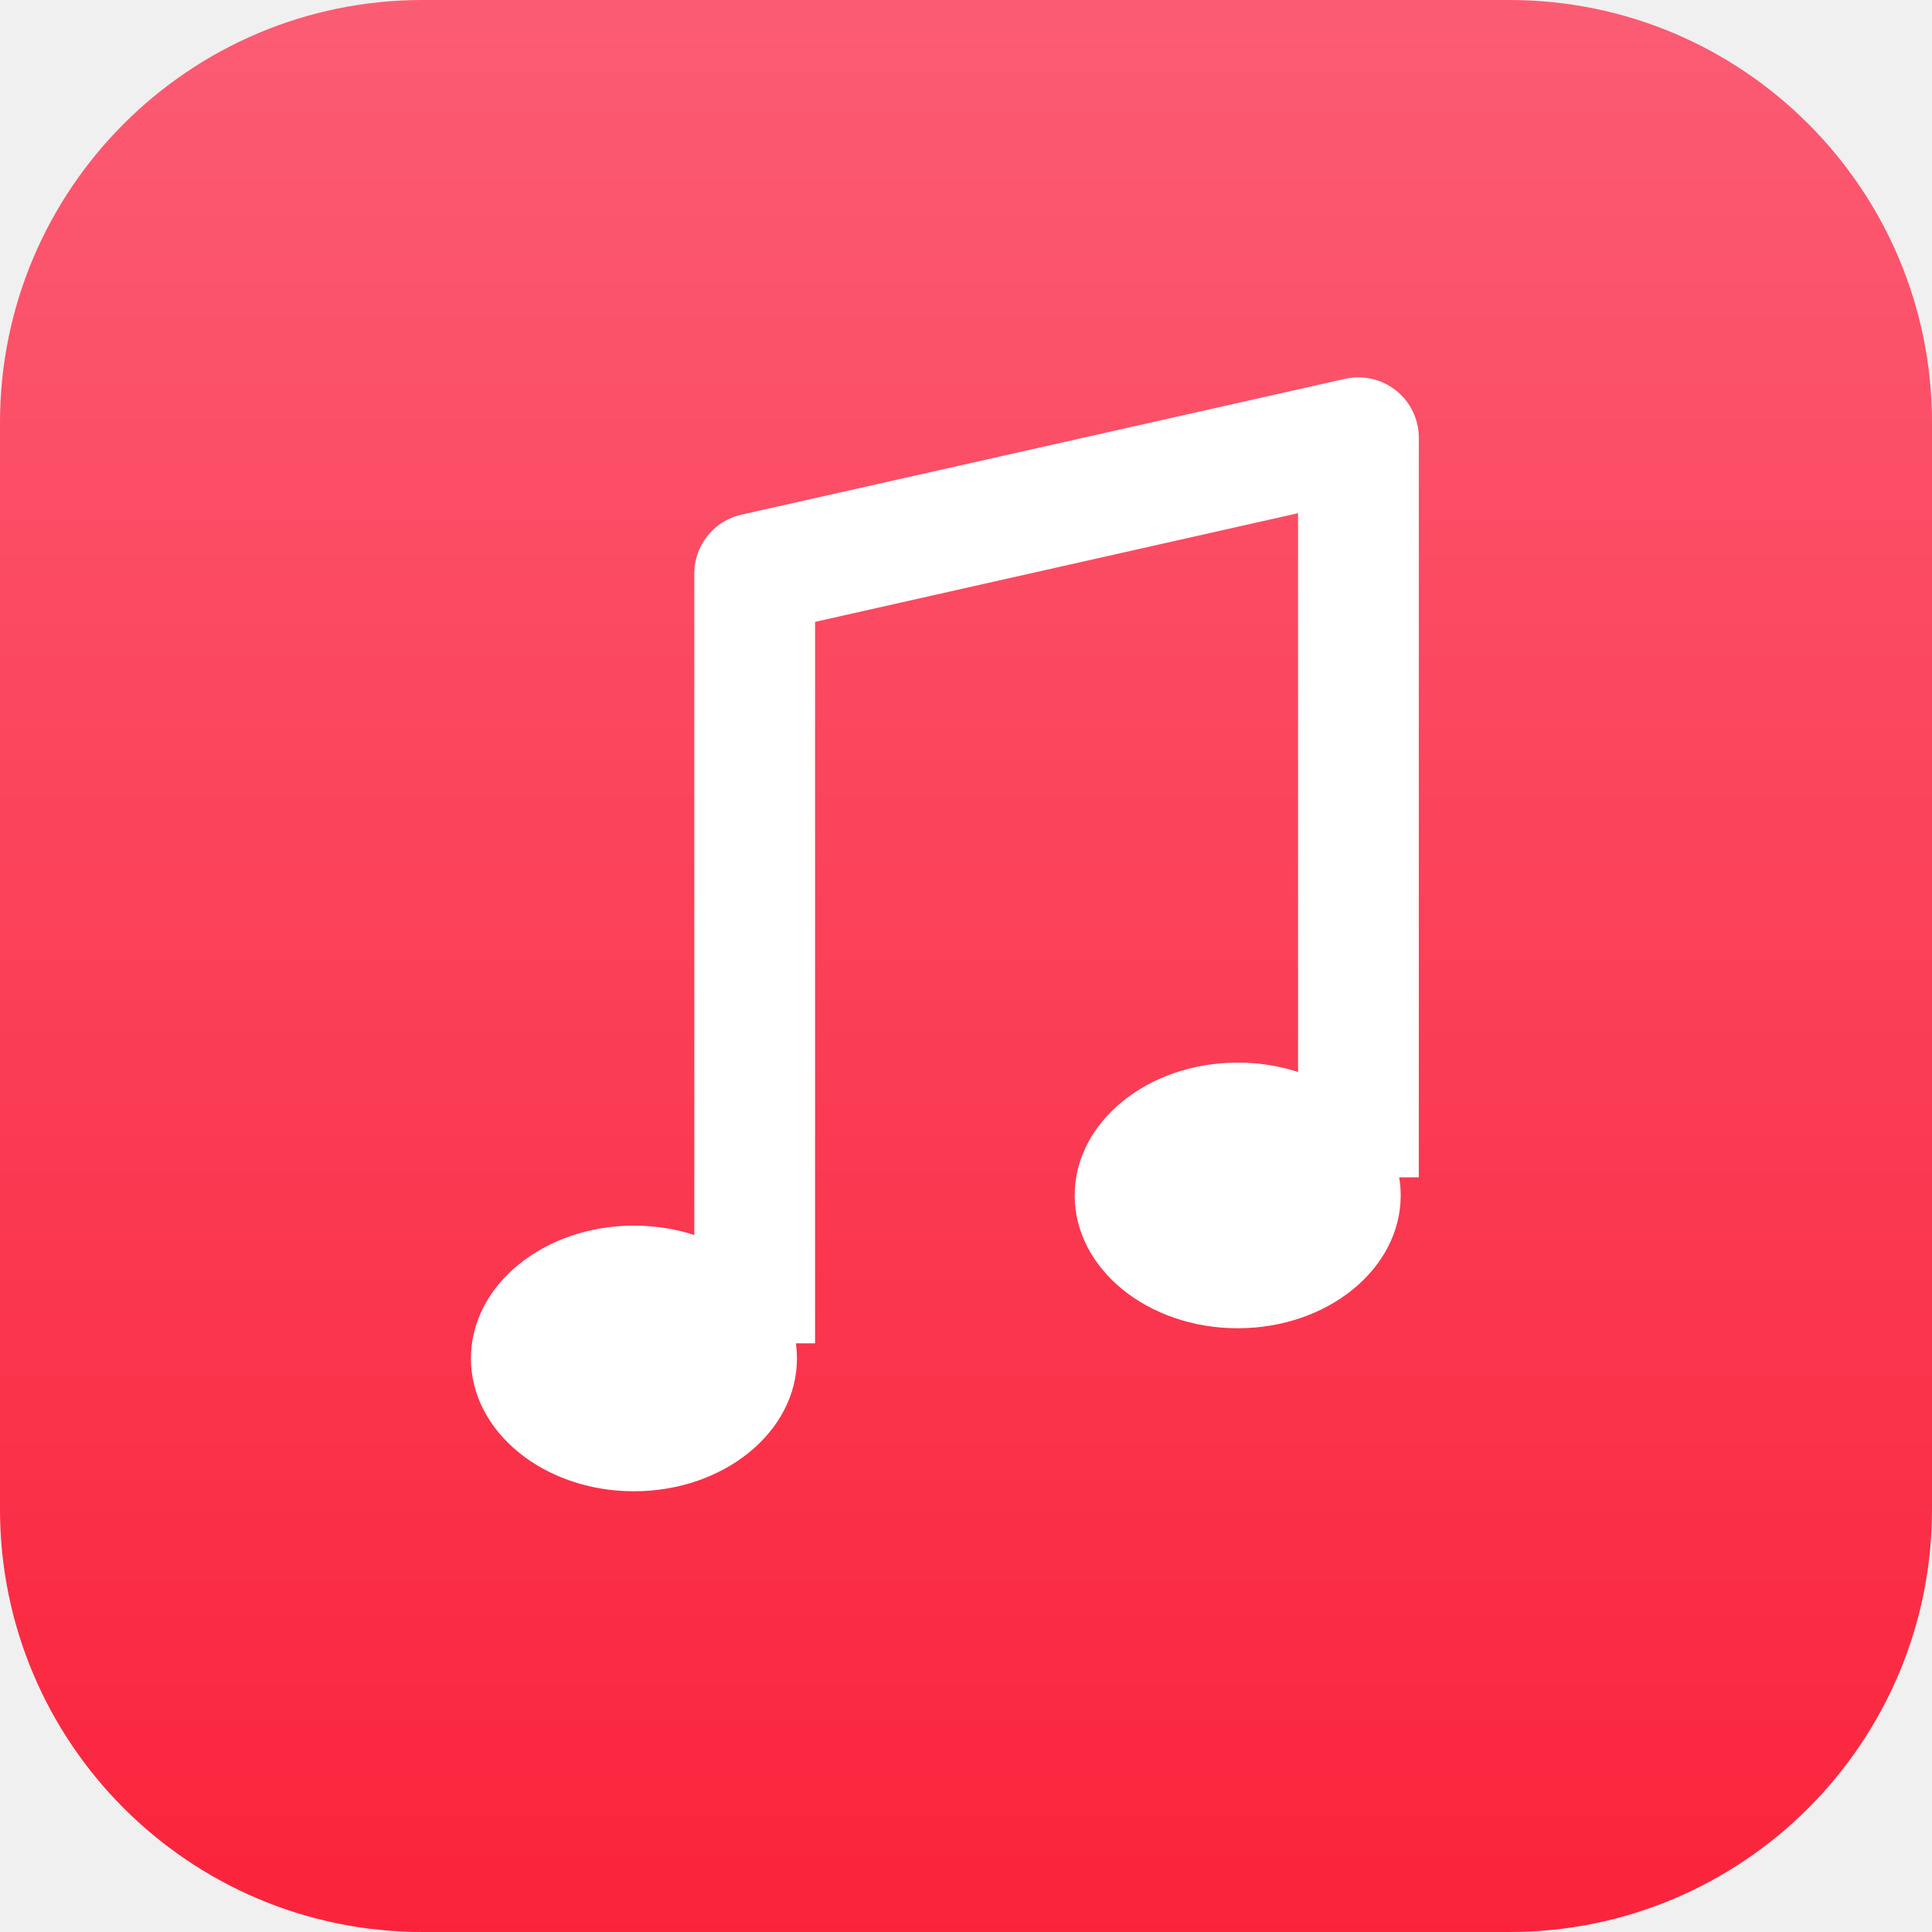
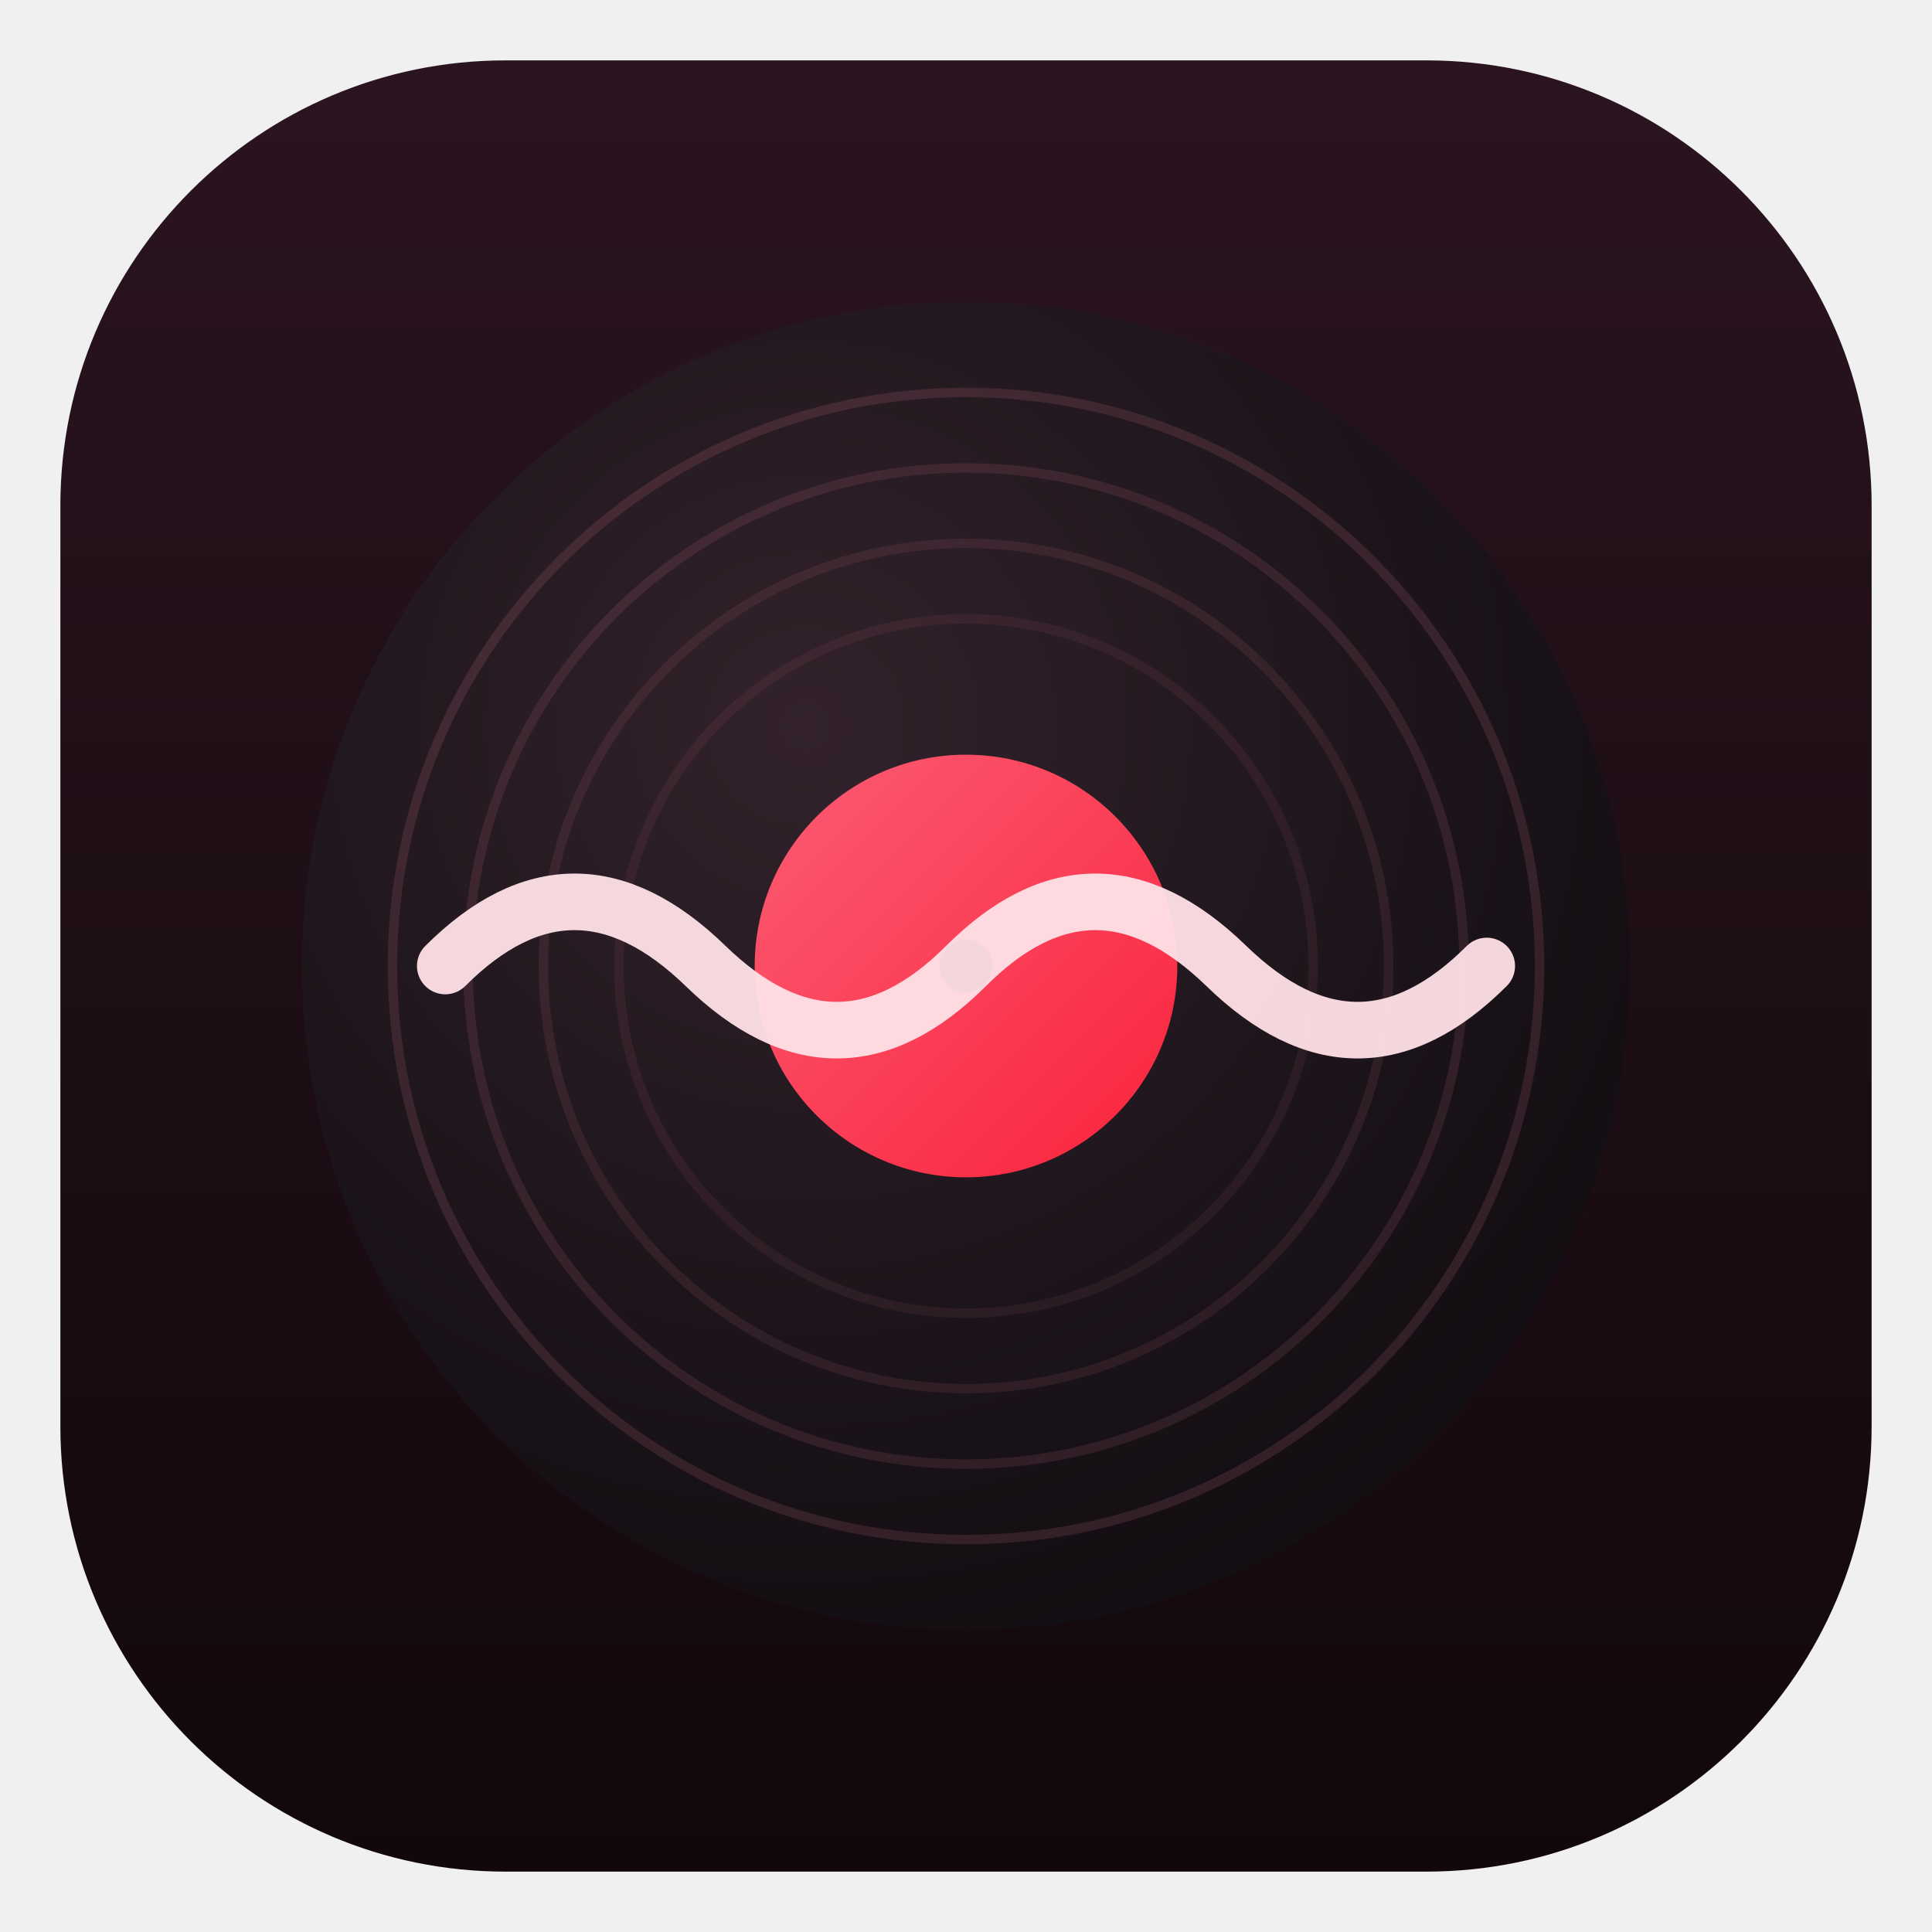
- <svg xmlns="http://www.w3.org/2000/svg" viewBox="0 0 64 64">
+ <svg xmlns="http://www.w3.org/2000/svg" width="512" height="512" viewBox="0 0 512 512">
  <defs>
-     <linearGradient id="g" x1="0" y1="0" x2="0" y2="1">
+     <linearGradient id="bg1n" x1="0" y1="0" x2="0" y2="1">
+       <stop offset="0" stop-color="#2a1420" />
+       <stop offset="1" stop-color="#12080b" />
+     </linearGradient>
+     <radialGradient id="disc1n" cx="0.38" cy="0.32" r="0.9">
+       <stop offset="0" stop-color="#33222b" />
+       <stop offset="0.6" stop-color="#191218" />
+       <stop offset="1" stop-color="#0c090c" />
+     </radialGradient>
+     <linearGradient id="label1n" x1="0" y1="0" x2="1" y2="1">
      <stop offset="0" stop-color="#fb5c74" />
      <stop offset="1" stop-color="#fa233b" />
    </linearGradient>
  </defs>
-   <rect width="64" height="64" rx="14" fill="url(#g)" />
-   <path d="M25 44.5V19l20-4.5V39" stroke="#fff" stroke-width="4" fill="none" stroke-linejoin="round" />
-   <ellipse cx="21" cy="45" rx="5.4" ry="4.4" fill="#fff" />
-   <ellipse cx="41" cy="39.6" rx="5.4" ry="4.4" fill="#fff" />
+   <rect x="16" y="16" width="480" height="480" rx="118" fill="url(#bg1n)" />
+   <circle cx="256" cy="256" r="176" fill="url(#disc1n)" />
+   <g stroke="#ff8ba0" fill="none">
+     <circle cx="256" cy="256" r="152" stroke-width="2.5" opacity="0.13" />
+     <circle cx="256" cy="256" r="132" stroke-width="2.5" opacity="0.11" />
+     <circle cx="256" cy="256" r="112" stroke-width="2.5" opacity="0.09" />
+     <circle cx="256" cy="256" r="92" stroke-width="2.5" opacity="0.07" />
+   </g>
+   <circle cx="256" cy="256" r="56" fill="url(#label1n)" />
+   <circle cx="256" cy="256" r="7" fill="#12080b" />
+   <path d="M118 256 q34 -34 69 0 t69 0 t69 0 t69 0" stroke="#ffe1e7" stroke-width="15" stroke-linecap="round" fill="none" opacity="0.95" />
</svg>
